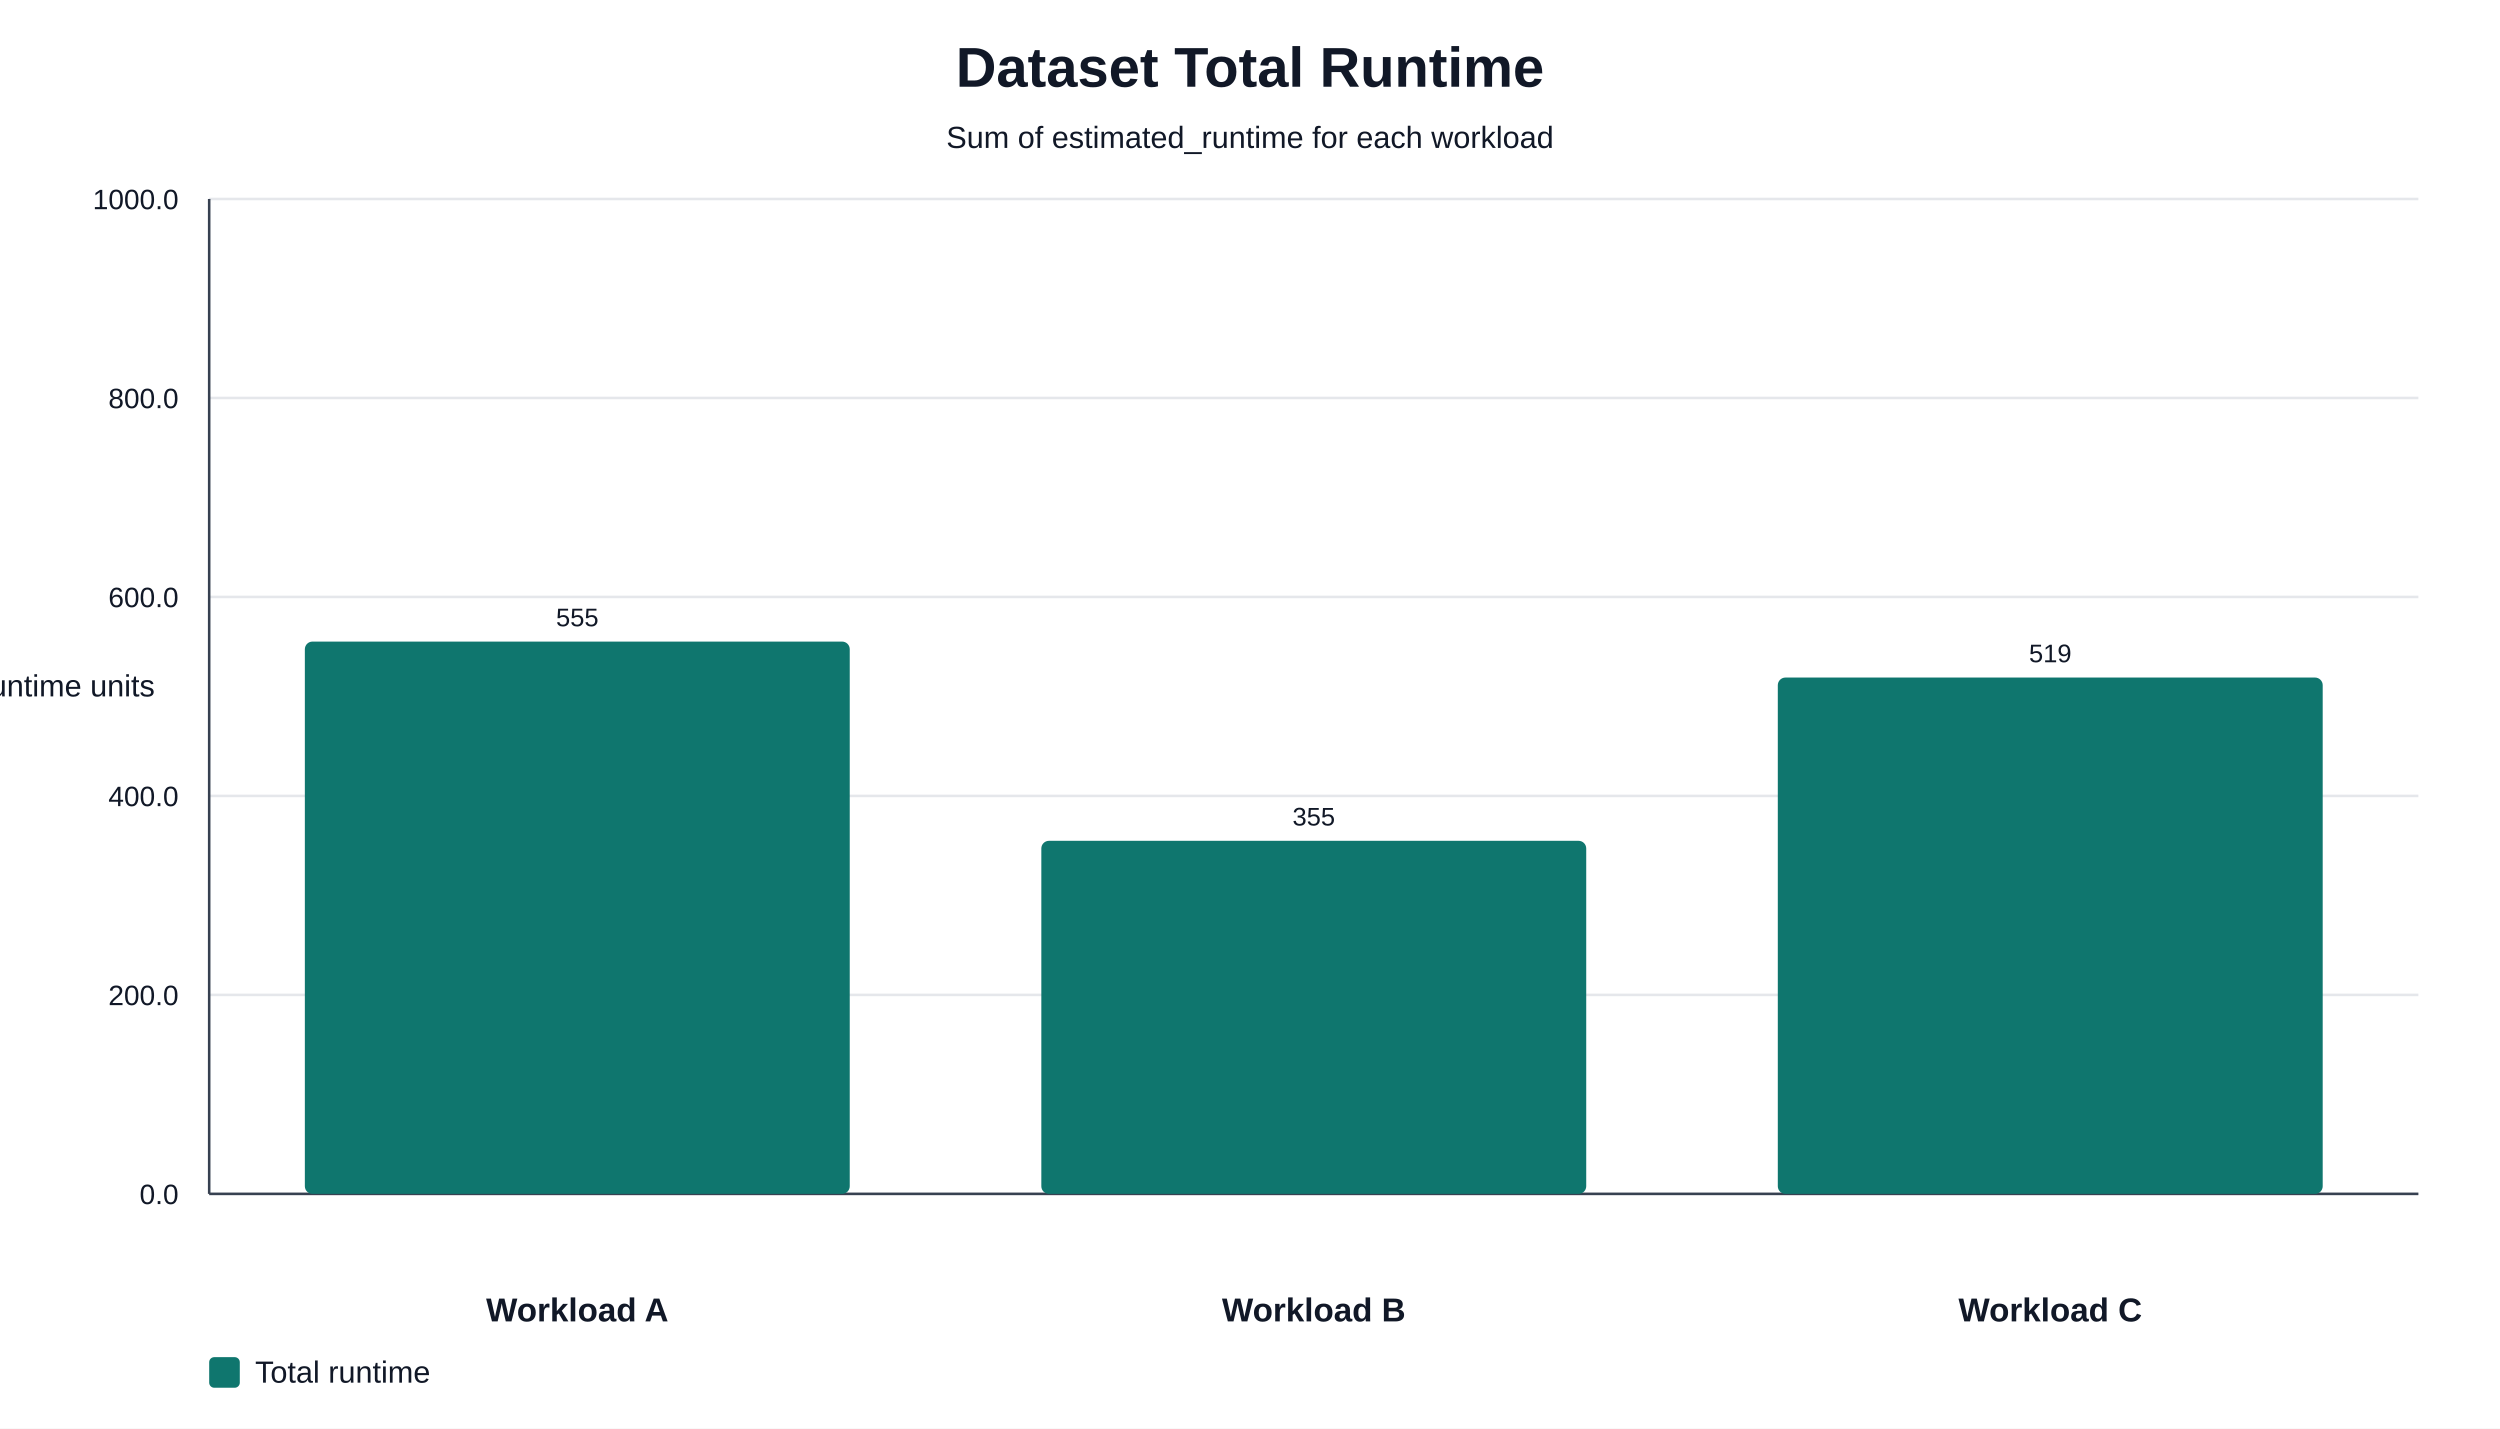
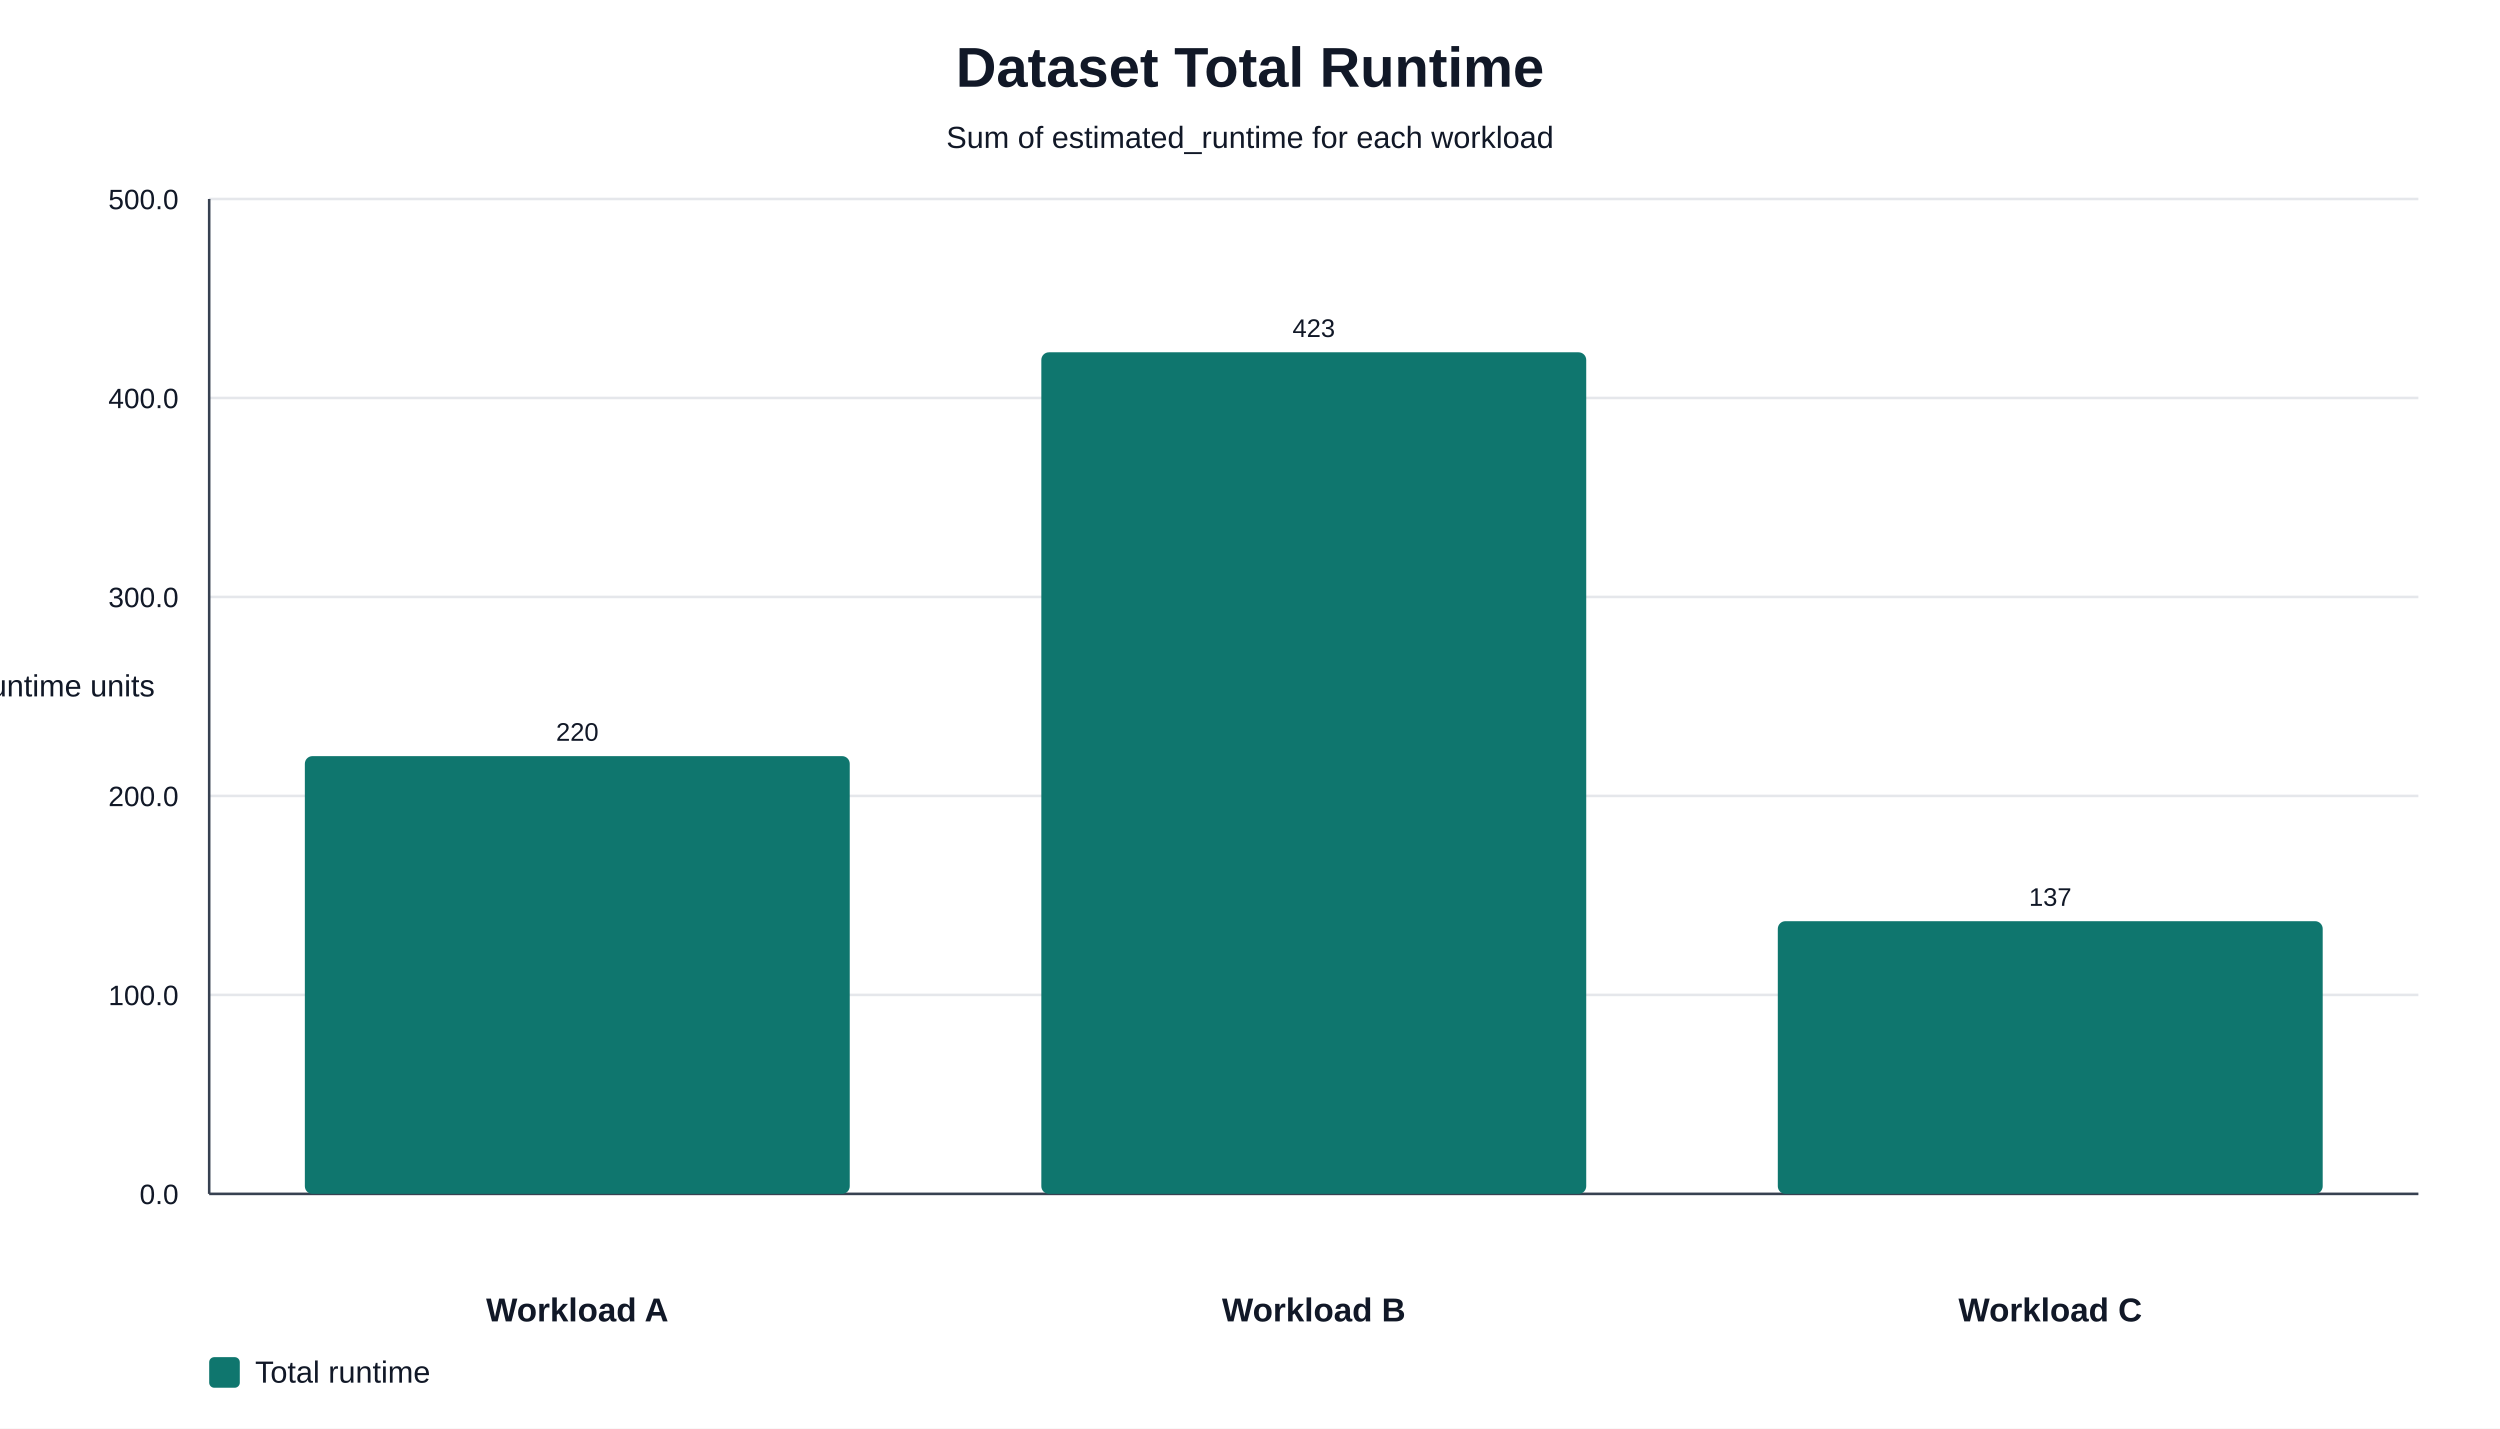
<svg xmlns="http://www.w3.org/2000/svg" width="980" height="560" viewBox="0 0 980 560">
  <rect width="100%" height="100%" fill="#ffffff" />
  <text x="490.0" y="34.0" font-family="Arial, sans-serif" font-size="22" font-weight="700" text-anchor="middle" fill="#111827">Dataset Total Runtime</text>
  <text x="490.0" y="58.0" font-family="Arial, sans-serif" font-size="12" font-weight="400" text-anchor="middle" fill="#111827">Sum of estimated_runtime for each workload</text>
  <line x1="82" y1="468.0" x2="948" y2="468.0" stroke="#e5e7eb" />
  <text x="70.0" y="472.0" font-family="Arial, sans-serif" font-size="11" font-weight="400" text-anchor="end" fill="#111827">0.0</text>
  <line x1="82" y1="390.0" x2="948" y2="390.0" stroke="#e5e7eb" />
-   <text x="70.0" y="394.0" font-family="Arial, sans-serif" font-size="11" font-weight="400" text-anchor="end" fill="#111827">200.0</text>
+   <text x="70.0" y="394.0" font-family="Arial, sans-serif" font-size="11" font-weight="400" text-anchor="end" fill="#111827">100.0</text>
  <line x1="82" y1="312.0" x2="948" y2="312.0" stroke="#e5e7eb" />
-   <text x="70.0" y="316.0" font-family="Arial, sans-serif" font-size="11" font-weight="400" text-anchor="end" fill="#111827">400.0</text>
+   <text x="70.0" y="316.0" font-family="Arial, sans-serif" font-size="11" font-weight="400" text-anchor="end" fill="#111827">200.0</text>
  <line x1="82" y1="234.0" x2="948" y2="234.0" stroke="#e5e7eb" />
-   <text x="70.0" y="238.0" font-family="Arial, sans-serif" font-size="11" font-weight="400" text-anchor="end" fill="#111827">600.0</text>
+   <text x="70.0" y="238.0" font-family="Arial, sans-serif" font-size="11" font-weight="400" text-anchor="end" fill="#111827">300.0</text>
  <line x1="82" y1="156.0" x2="948" y2="156.0" stroke="#e5e7eb" />
-   <text x="70.0" y="160.0" font-family="Arial, sans-serif" font-size="11" font-weight="400" text-anchor="end" fill="#111827">800.0</text>
+   <text x="70.0" y="160.0" font-family="Arial, sans-serif" font-size="11" font-weight="400" text-anchor="end" fill="#111827">400.0</text>
  <line x1="82" y1="78.0" x2="948" y2="78.0" stroke="#e5e7eb" />
-   <text x="70.0" y="82.0" font-family="Arial, sans-serif" font-size="11" font-weight="400" text-anchor="end" fill="#111827">1000.0</text>
+   <text x="70.0" y="82.0" font-family="Arial, sans-serif" font-size="11" font-weight="400" text-anchor="end" fill="#111827">500.0</text>
  <line x1="82" y1="78" x2="82" y2="468" stroke="#374151" />
  <line x1="82" y1="468" x2="948" y2="468" stroke="#374151" />
  <text x="24.0" y="273.0" font-family="Arial, sans-serif" font-size="12" font-weight="400" text-anchor="middle" fill="#111827">Runtime units</text>
  <text x="226.3" y="518.0" font-family="Arial, sans-serif" font-size="13" font-weight="700" text-anchor="middle" fill="#111827">Workload A</text>
-   <rect x="119.5" y="251.5" width="213.6" height="216.5" fill="#0f766e" rx="3" />
-   <text x="226.3" y="245.5" font-family="Arial, sans-serif" font-size="10" font-weight="400" text-anchor="middle" fill="#111827">555</text>
+   <rect x="119.5" y="296.4" width="213.6" height="171.6" fill="#0f766e" rx="3" />
+   <text x="226.3" y="290.4" font-family="Arial, sans-serif" font-size="10" font-weight="400" text-anchor="middle" fill="#111827">220</text>
  <text x="515.0" y="518.0" font-family="Arial, sans-serif" font-size="13" font-weight="700" text-anchor="middle" fill="#111827">Workload B</text>
-   <rect x="408.2" y="329.6" width="213.6" height="138.4" fill="#0f766e" rx="3" />
-   <text x="515.0" y="323.6" font-family="Arial, sans-serif" font-size="10" font-weight="400" text-anchor="middle" fill="#111827">355</text>
+   <rect x="408.2" y="138.1" width="213.6" height="329.9" fill="#0f766e" rx="3" />
+   <text x="515.0" y="132.1" font-family="Arial, sans-serif" font-size="10" font-weight="400" text-anchor="middle" fill="#111827">423</text>
  <text x="803.7" y="518.0" font-family="Arial, sans-serif" font-size="13" font-weight="700" text-anchor="middle" fill="#111827">Workload C</text>
-   <rect x="696.9" y="265.6" width="213.6" height="202.4" fill="#0f766e" rx="3" />
-   <text x="803.7" y="259.6" font-family="Arial, sans-serif" font-size="10" font-weight="400" text-anchor="middle" fill="#111827">519</text>
+   <rect x="696.9" y="361.1" width="213.6" height="106.9" fill="#0f766e" rx="3" />
+   <text x="803.7" y="355.1" font-family="Arial, sans-serif" font-size="10" font-weight="400" text-anchor="middle" fill="#111827">137</text>
  <rect x="82" y="532" width="12" height="12" fill="#0f766e" rx="2" />
  <text x="100.0" y="542.0" font-family="Arial, sans-serif" font-size="12" font-weight="400" text-anchor="start" fill="#111827">Total runtime</text>
</svg>
